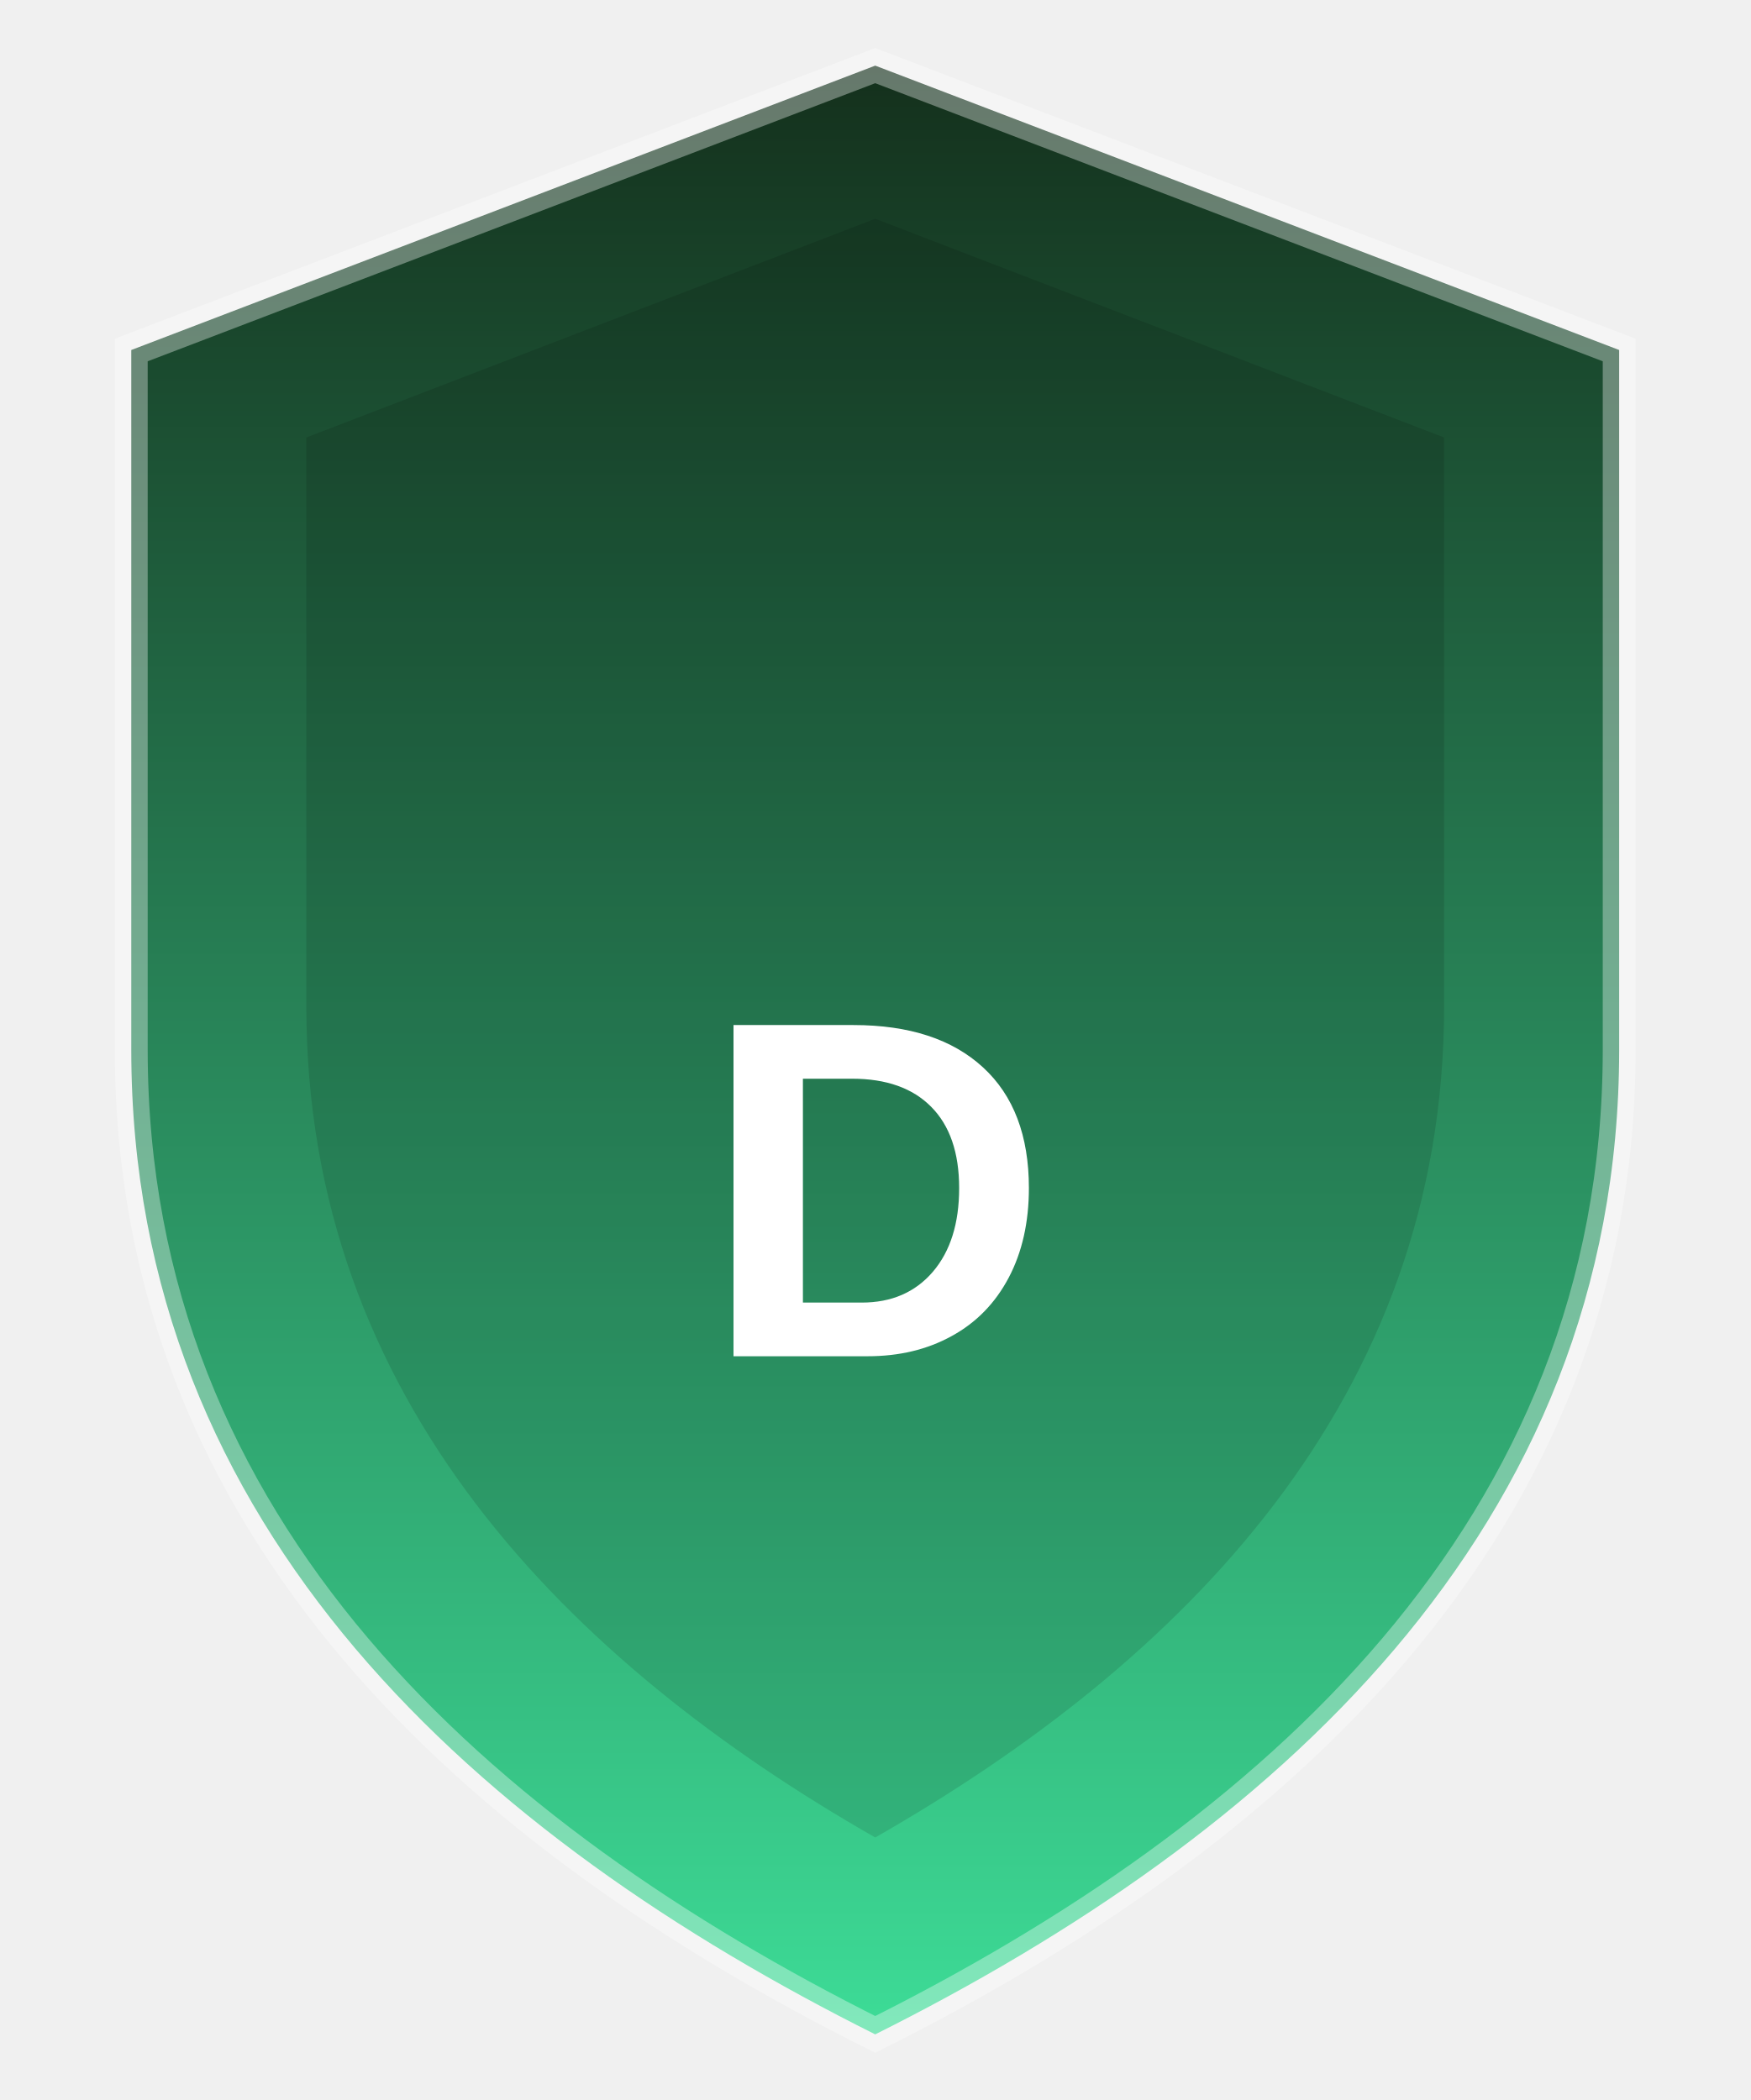
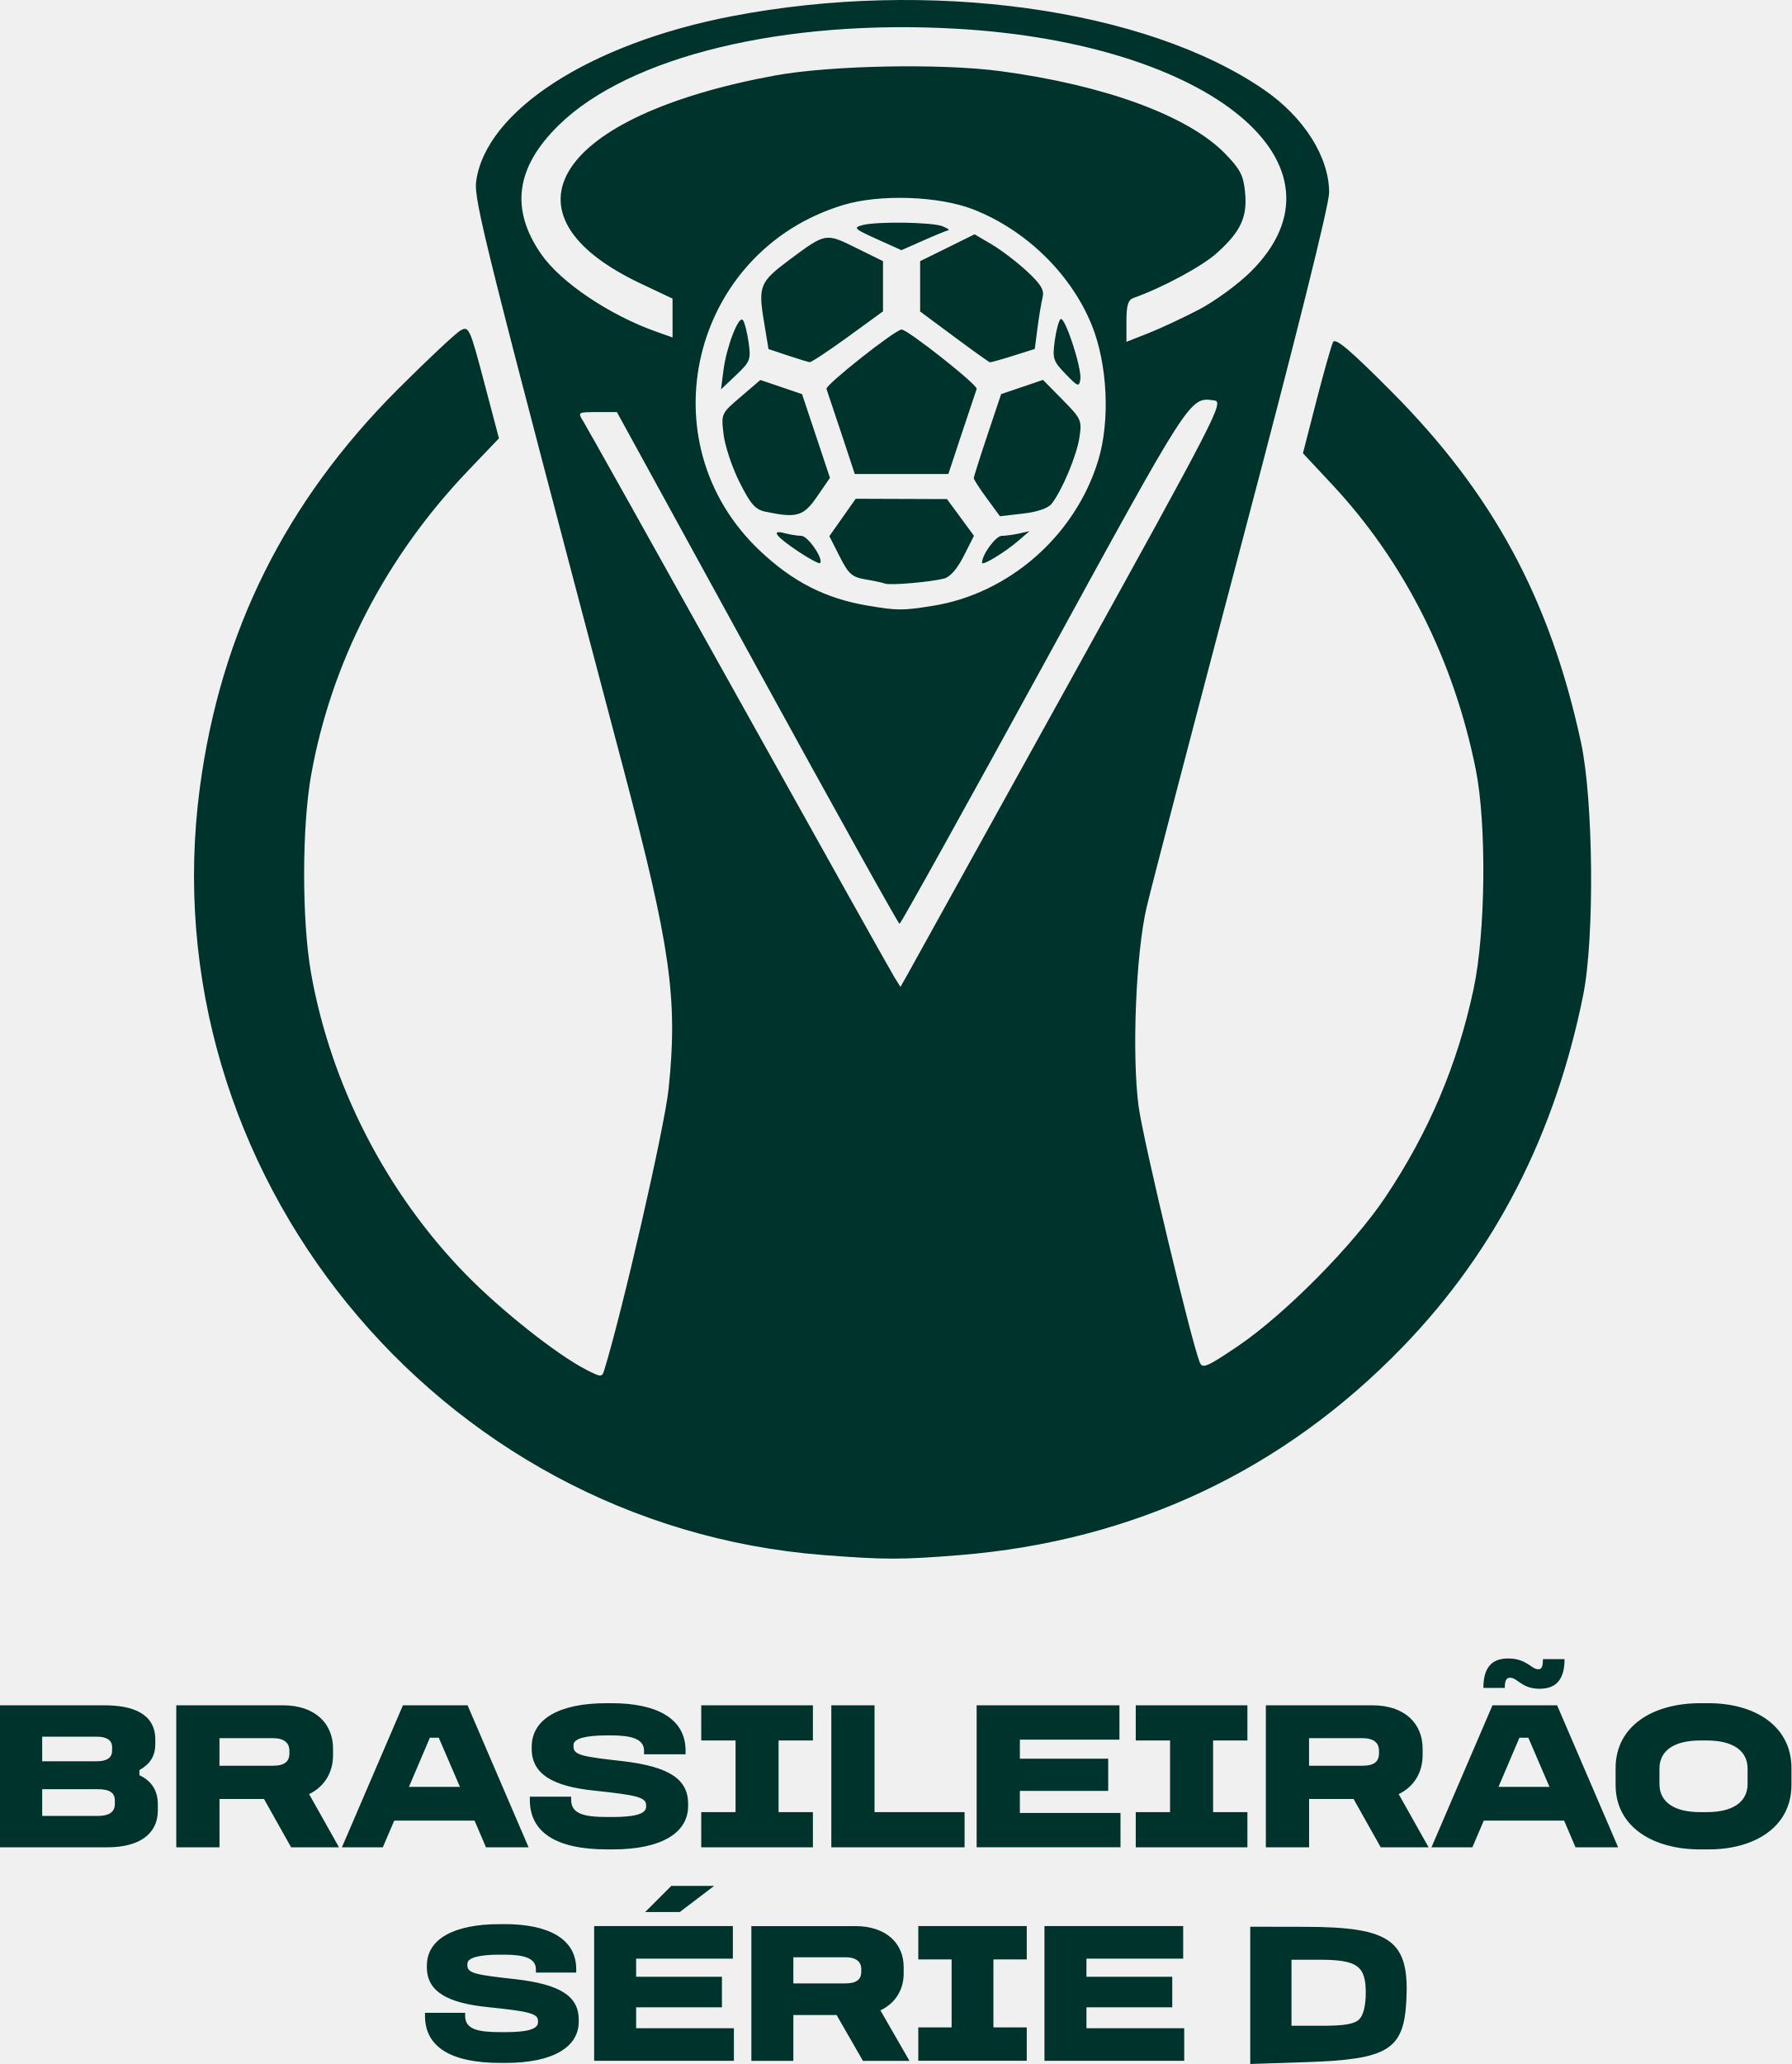
- <svg xmlns="http://www.w3.org/2000/svg" viewBox="0 0 80 96">
-   <defs>
-     <linearGradient id="g" x1="0" y1="0" x2="0" y2="1">
-       <stop offset="0" stop-color="#14301c" />
-       <stop offset="1" stop-color="#3ddc97" />
-     </linearGradient>
-   </defs>
-   <path d="M40 3 L74 16 V48 C74 70 58 84 40 93 C22 84 6 70 6 48 V16 Z" fill="url(#g)" stroke="#ffffff" stroke-opacity="0.35" stroke-width="1.5" />
-   <path d="M40 10 L66 20 V46 C66 64 54 76 40 84 C26 76 14 64 14 46 V20 Z" fill="#000" opacity="0.12" />
-   <text x="40" y="62" text-anchor="middle" font-family="Arial,sans-serif" font-size="22" font-weight="800" fill="#fff">D</text>
+ <svg xmlns="http://www.w3.org/2000/svg" viewBox="0 0 304.87 351.18">
+   <g fill="#00332c" stroke-miterlimit="10" data-paper-data="{&quot;isPaintingLayer&quot;:true}" style="mix-blend-mode:normal" data-source="https://football-logos.cc">
+     <path d="M140.088 264.579C74.288 259.449 25.335 199.187 34.014 134c3.527-26.487 14.561-48.66 33.754-67.83 5.073-5.067 9.868-9.558 10.656-9.98 1.362-.728 1.555-.3 3.96 8.812l2.528 9.578-5.227 5.472c-14.077 14.734-23.33 32.677-26.743 51.857-1.58 8.88-1.58 24.825 0 33.706 3.387 19.037 12.82 37.378 26.347 51.227 6.016 6.16 15.532 13.688 20.512 16.229 2.47 1.26 2.653 1.268 3.008.122 3.139-10.16 10.296-41.412 10.973-47.917 1.591-15.297.357-24.055-7.67-54.42C82.524 41.63 80.608 33.99 81.037 30.85c1.637-11.993 19.343-23.435 43.457-28.083 33.494-6.456 70.493-1.346 90.646 12.52 6.76 4.651 11.044 11.416 11.053 17.454.003 2.094-5.472 24.049-14.837 59.494-8.163 30.897-15.466 58.862-16.228 62.145-1.837 7.912-2.526 25.112-1.358 33.874.752 5.643 8.985 40.088 10.413 43.567.452 1.101 1.234.765 6.48-2.782 7.978-5.395 19.663-17.2 25.128-25.387 7.404-11.09 12.263-22.566 14.994-35.416 2.044-9.613 2.225-28.016.367-37.292-3.725-18.599-12.156-35.345-24.39-48.445l-5.027-5.383 2.3-8.942c1.266-4.918 2.539-9.407 2.829-9.976.395-.775 2.888 1.339 9.942 8.426 17.264 17.346 26.99 35.345 32.244 59.668 2.124 9.831 2.332 33.32.381 43.008-4.77 23.687-14.926 43.51-30.62 59.767-20.403 21.133-45.877 33.12-75.494 35.526-9.902.804-12.764.802-23.229-.014zm42.077-148.82c25.1-45.35 26.158-47.409 24.47-47.63-4.208-.549-3.792-1.191-28.968 44.812-13.318 24.336-24.38 44.247-24.581 44.247s-11.107-19.591-24.233-43.536l-23.866-43.536h-3.356c-3.306 0-3.341.022-2.363 1.58.545.869 12.44 22.119 26.434 47.222 13.993 25.104 25.913 46.399 26.49 47.322l1.05 1.68 1.344-2.382c.74-1.31 13.15-23.71 27.58-49.78m-23.469-12.671c13.04-2.066 24.316-11.968 28.203-24.765 2.05-6.749 1.585-16.39-1.111-23.033-3.51-8.649-11.135-16.106-20.07-19.627-5.898-2.325-15.985-2.675-22.251-.772-25.866 7.857-33.69 40.378-14.15 58.815 5.643 5.324 11.19 8.144 18.384 9.346 5.076.848 5.852.85 10.995.036m-8.075-3.79c-.386-.152-1.89-.476-3.34-.718-2.291-.384-2.868-.896-4.39-3.898l-1.751-3.457 2.242-3.181 2.243-3.182 7.765.028 7.764.027 2.298 3.124 2.298 3.125-1.74 3.435c-1.124 2.217-2.323 3.582-3.381 3.847-2.379.597-9.186 1.176-10.008.85zm-14.627-5.374c-3.938-2.61-4.913-3.856-2.51-3.214.928.249 2.234.457 2.9.462 1.11.008 3.828 3.982 3.172 4.638-.156.156-1.76-.692-3.562-1.886m31.129 1.827c0-1.386 2.333-4.57 3.353-4.579.666-.005 2.001-.186 2.967-.402l1.755-.393-1.92 1.65c-2.325 1.995-6.155 4.313-6.155 3.724m-36.866-8.69c-1.73-.364-2.517-1.26-4.4-5.008-1.263-2.511-2.485-6.167-2.717-8.126-.421-3.56-.42-3.56 2.922-6.418l3.343-2.857 3.545 1.205 3.546 1.205 2.373 7.12 2.373 7.12-2.19 3.185c-2.32 3.371-3.444 3.7-8.795 2.574m37.69-2.255c-1.226-1.666-2.229-3.216-2.229-3.445s1.048-3.54 2.328-7.359l2.328-6.943 3.56-1.21 3.561-1.21 3.33 3.38c3.2 3.248 3.31 3.497 2.87 6.43-.46 3.067-2.959 9.02-4.734 11.274-.596.758-2.422 1.381-4.87 1.663l-3.917.45zm-24.744-11.004c-1.247-3.765-2.397-7.198-2.554-7.63-.237-.644 11.728-10.1 12.781-10.1s13.018 9.456 12.781 10.1c-.157.432-1.307 3.865-2.554 7.63l-2.268 6.847H145.47zm-20.084-10.811c.514-3.989 2.57-9.329 3.289-8.545.289.315.73 2.003.978 3.751.427 2.997.306 3.318-2.117 5.618l-2.57 2.439zm58.218.639c-2.12-2.197-2.254-2.611-1.833-5.685.25-1.824.7-3.468 1-3.653.738-.456 3.632 8.391 3.347 10.236-.21 1.359-.4 1.29-2.514-.898m-47.306-3.157-3.248-1.083-.8-4.845c-.967-5.851-.65-6.608 4.333-10.317 6.222-4.631 6.163-4.62 11.36-2.058l4.594 2.266v8.539l-5.992 4.357c-3.296 2.396-6.22 4.327-6.496 4.29s-1.964-.554-3.751-1.15m28.352-3.174L156.59 53v-8.565l4.632-2.284 4.632-2.285 2.917 1.718c1.604.944 4.297 2.996 5.984 4.56 2.404 2.228 2.983 3.193 2.673 4.454-.218.886-.606 3.223-.863 5.193l-.467 3.583-3.672 1.157c-2.019.637-3.801 1.136-3.96 1.11-.16-.024-2.897-1.98-6.083-4.343m-13.178-16.627c-3.819-1.722-4.041-1.938-2.446-2.366 2.464-.662 12.003-.515 13.693.21.772.333 1.207.627.965.654s-2.143.802-4.225 1.723l-3.785 1.674zM203.988 52.7c2.704-1.406 6.682-4.306 8.84-6.445 18.327-18.155-6.66-38.857-49.918-41.358-29.47-1.703-55.877 4.686-67.839 16.415-7.297 7.155-8.27 14.23-3.01 21.876 3.32 4.826 11.643 10.433 19.714 13.28l2.683.947-.002-3.304-.002-3.305-5.44-2.573c-25.085-11.864-14.337-28.528 22.815-35.376 9.443-1.74 28.29-2.107 38.454-.748 17.7 2.367 31.935 7.591 38.192 14.017 2.599 2.669 3.135 3.707 3.414 6.61.405 4.211-.722 6.632-4.803 10.319-2.487 2.247-9.325 5.93-14.157 7.627-.95.333-1.23 1.232-1.23 3.954v3.523l3.687-1.45c2.028-.799 5.899-2.602 8.602-4.009M212.766 339.498v-11.676l9.304.017c14.719.025 17.842 2.326 17.254 12.72-.463 8.205-3.153 9.844-16.903 10.298l-9.655.319zm18.558 4.073c.7-.7 1.103-2.35 1.103-4.524 0-4.567-1.462-5.607-7.88-5.607h-4.76v11.235h5.217c3.806 0 5.515-.299 6.32-1.104" />
+     <g stroke-width="1.571">
+       <path d="M85.838 327.378c7.39 0 12.224 2.43 12.224 7.666v.582h-6.863v-.582c0-1.914-2.135-2.466-5.391-2.466h-.84c-3.4 0-5.428.515-5.428 1.543v.275c0 1.334 1.334 1.61 8.266 2.362 7.526.887 10.683 2.876 10.683 6.876v.343c0 4.247-4.24 7.018-12.468 7.018h-.877c-8.548 0-12.818-2.809-12.818-8.009v-.514h6.832v.514c0 2.295 2.174 2.772 6.024 2.772h.84c3.469 0 5.535-.447 5.535-1.647v-.305c0-1.267-1.89-1.61-8.441-2.295-6.931-.685-10.47-2.637-10.47-6.772v-.305c0-4.582 4.728-7.048 12.33-7.048h.877zM124.72 327.714v5.542h-16.463v3.077h14.602v5.2h-14.602v3.562h16.638v5.542h-23.783v-22.923zm-3.187-6.84-5.85 4.448h-5.886l4.446-4.448h7.282zM145.522 327.714c5.292 0 8.266 2.942 8.266 6.98v1.095c0 2.81-1.472 5.096-3.958 6.266l4.942 8.59h-7.916l-4.483-7.8h-7.359v7.8h-7.145V327.72h17.653zm-10.508 9.752h8.86c1.854 0 2.7-.648 2.7-1.982v-.447c0-1.23-.839-2.019-2.7-2.019h-8.86zM174.735 327.714v5.677h-5.674v11.562h5.674v5.677h-18.461v-5.677h5.673v-11.562h-5.673v-5.677zM201.355 327.714v5.542h-16.463v3.077h14.602v5.2h-14.602v3.562h16.638v5.542h-23.783v-22.923z" />
+     </g>
+     <g stroke-width="1.208">
+       <path d="M17.774 290.15c4.942 0 8.655 1.478 8.655 5.84v.719c0 2.057-.863 3.424-2.705 4.472v.864c2.16 1.008 3.134 2.705 3.134 4.976v1.049c0 3.748-2.85 6.24-8.615 6.24H0v-24.16zm-10.596 9.52h9.304c1.512 0 2.595-.47 2.595-1.802v-.614c0-1.263-1.083-1.767-2.595-1.767H7.178zm0 9.303h9.484c1.801 0 2.885-.614 2.885-2.021v-.58c0-1.477-1.084-1.946-2.885-1.946H7.178v4.542zM48.166 290.15c5.446 0 8.51 3.1 8.51 7.358v1.153c0 2.955-1.512 5.37-4.072 6.599l5.086 9.05h-8.145l-4.618-8.222h-7.572v8.221h-7.357v-24.158h18.174zM37.35 300.429h9.124c1.912 0 2.775-.683 2.775-2.091v-.47c0-1.297-.863-2.126-2.775-2.126H37.35zM79.572 290.15l10.381 24.16h-7.247l-1.947-4.543H67.093l-1.947 4.542h-6.958l10.382-24.158h10.996zm-9.988 13.882h8.69l-3.604-8.366h-1.512l-3.568 8.366zM104.089 289.792c7.607 0 12.583 2.56 12.583 8.076v.614h-7.068v-.614c0-2.022-2.201-2.596-5.55-2.596h-.863c-3.5 0-5.59.539-5.59 1.622v.29c0 1.408 1.367 1.692 8.51 2.485 7.751.939 10.996 3.03 10.996 7.248v.359c0 4.472-4.363 7.392-12.838 7.392h-.904c-8.8 0-13.197-2.954-13.197-8.435v-.539H97.2v.54c0 2.415 2.236 2.92 6.199 2.92h.863c3.568 0 5.695-.47 5.695-1.733v-.325c0-1.332-1.947-1.697-8.69-2.415-7.138-.725-10.782-2.775-10.782-7.138v-.324c0-4.832 4.867-7.427 12.693-7.427h.904zM138.34 290.15v5.985h-5.84v12.19h5.84v5.984h-19.003v-5.984h5.84v-12.19h-5.84v-5.984zM148.831 290.15v18.175h15.323v5.984h-22.68v-24.158zM190.508 290.15v5.84h-16.945v3.245h15.033v5.48h-15.033v3.749h17.125v5.84h-24.483v-24.159h24.303zM212.285 290.15v5.985h-5.84v12.19h5.84v5.984h-19.002v-5.984h5.84v-12.19h-5.84v-5.984zM233.593 290.15c5.446 0 8.51 3.1 8.51 7.358v1.153c0 2.955-1.511 5.37-4.072 6.599l5.087 9.05h-8.146l-4.617-8.222h-7.572v8.221h-7.358v-24.158H233.6zm-10.816 10.278h9.125c1.911 0 2.775-.683 2.775-2.091v-.47c0-1.297-.864-2.126-2.775-2.126h-9.125zM264.993 290.15l10.382 24.16h-7.248l-1.946-4.543h-13.667l-1.946 4.542h-6.958l10.382-24.158h10.995zm-3.21-6.128c.58 0 .794-.435.794-1.733h3.68c0 3.355-1.333 5.046-4.253 5.046-3.065 0-3.748-1.877-5.011-1.877-.684 0-.904.539-.904 1.732h-3.644c0-3.32 1.298-5.01 4.217-5.01 3.14 0 3.928 1.836 5.122 1.836zm-6.777 20.01h8.69l-3.604-8.366h-1.512l-3.569 8.366zM290.774 289.792c7.93 0 14.095 3.928 14.095 11.03v2.885c0 7.068-6.164 10.961-14.095 10.961h-1.443c-8.11 0-14.385-3.893-14.385-10.96v-2.886c0-7.102 6.274-11.03 14.385-11.03zm-8.366 11.14v2.596c0 3.1 2.526 4.797 6.923 4.797h1.153c4.362 0 6.923-1.692 6.923-4.797v-2.596c0-3.1-2.56-4.797-6.923-4.797h-1.153c-4.397 0-6.923 1.698-6.923 4.797" />
+     </g>
+   </g>
</svg>
